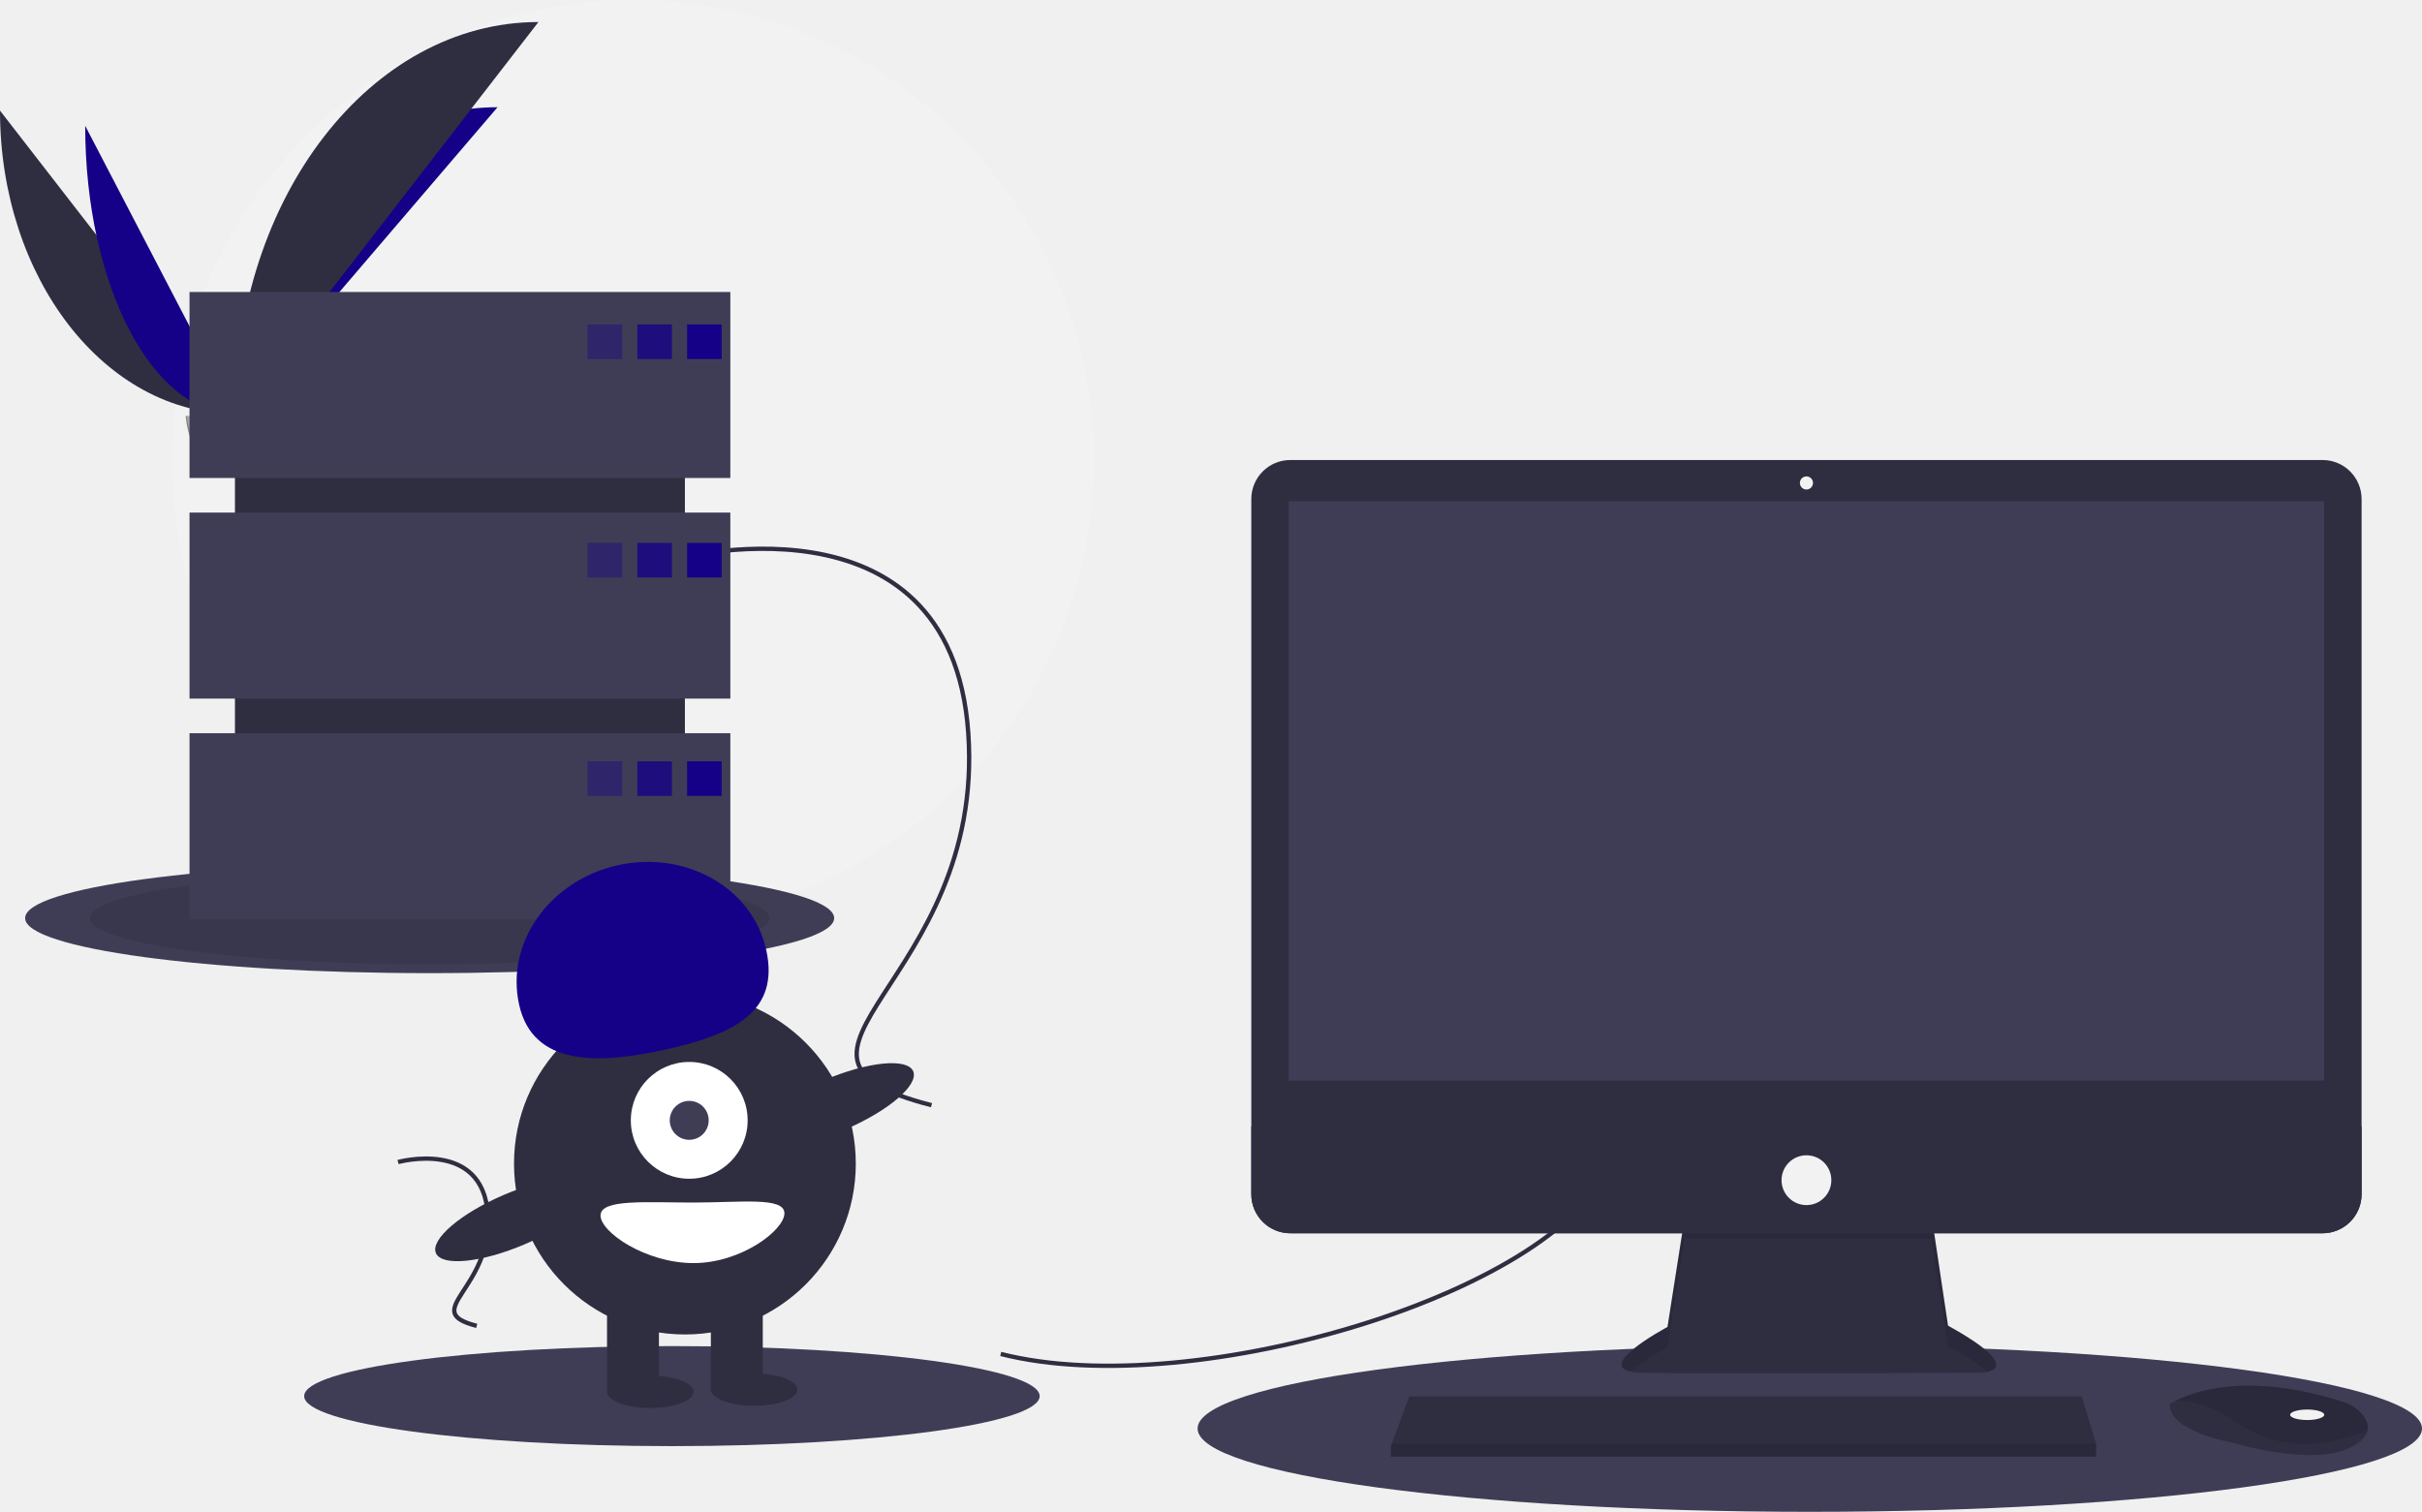
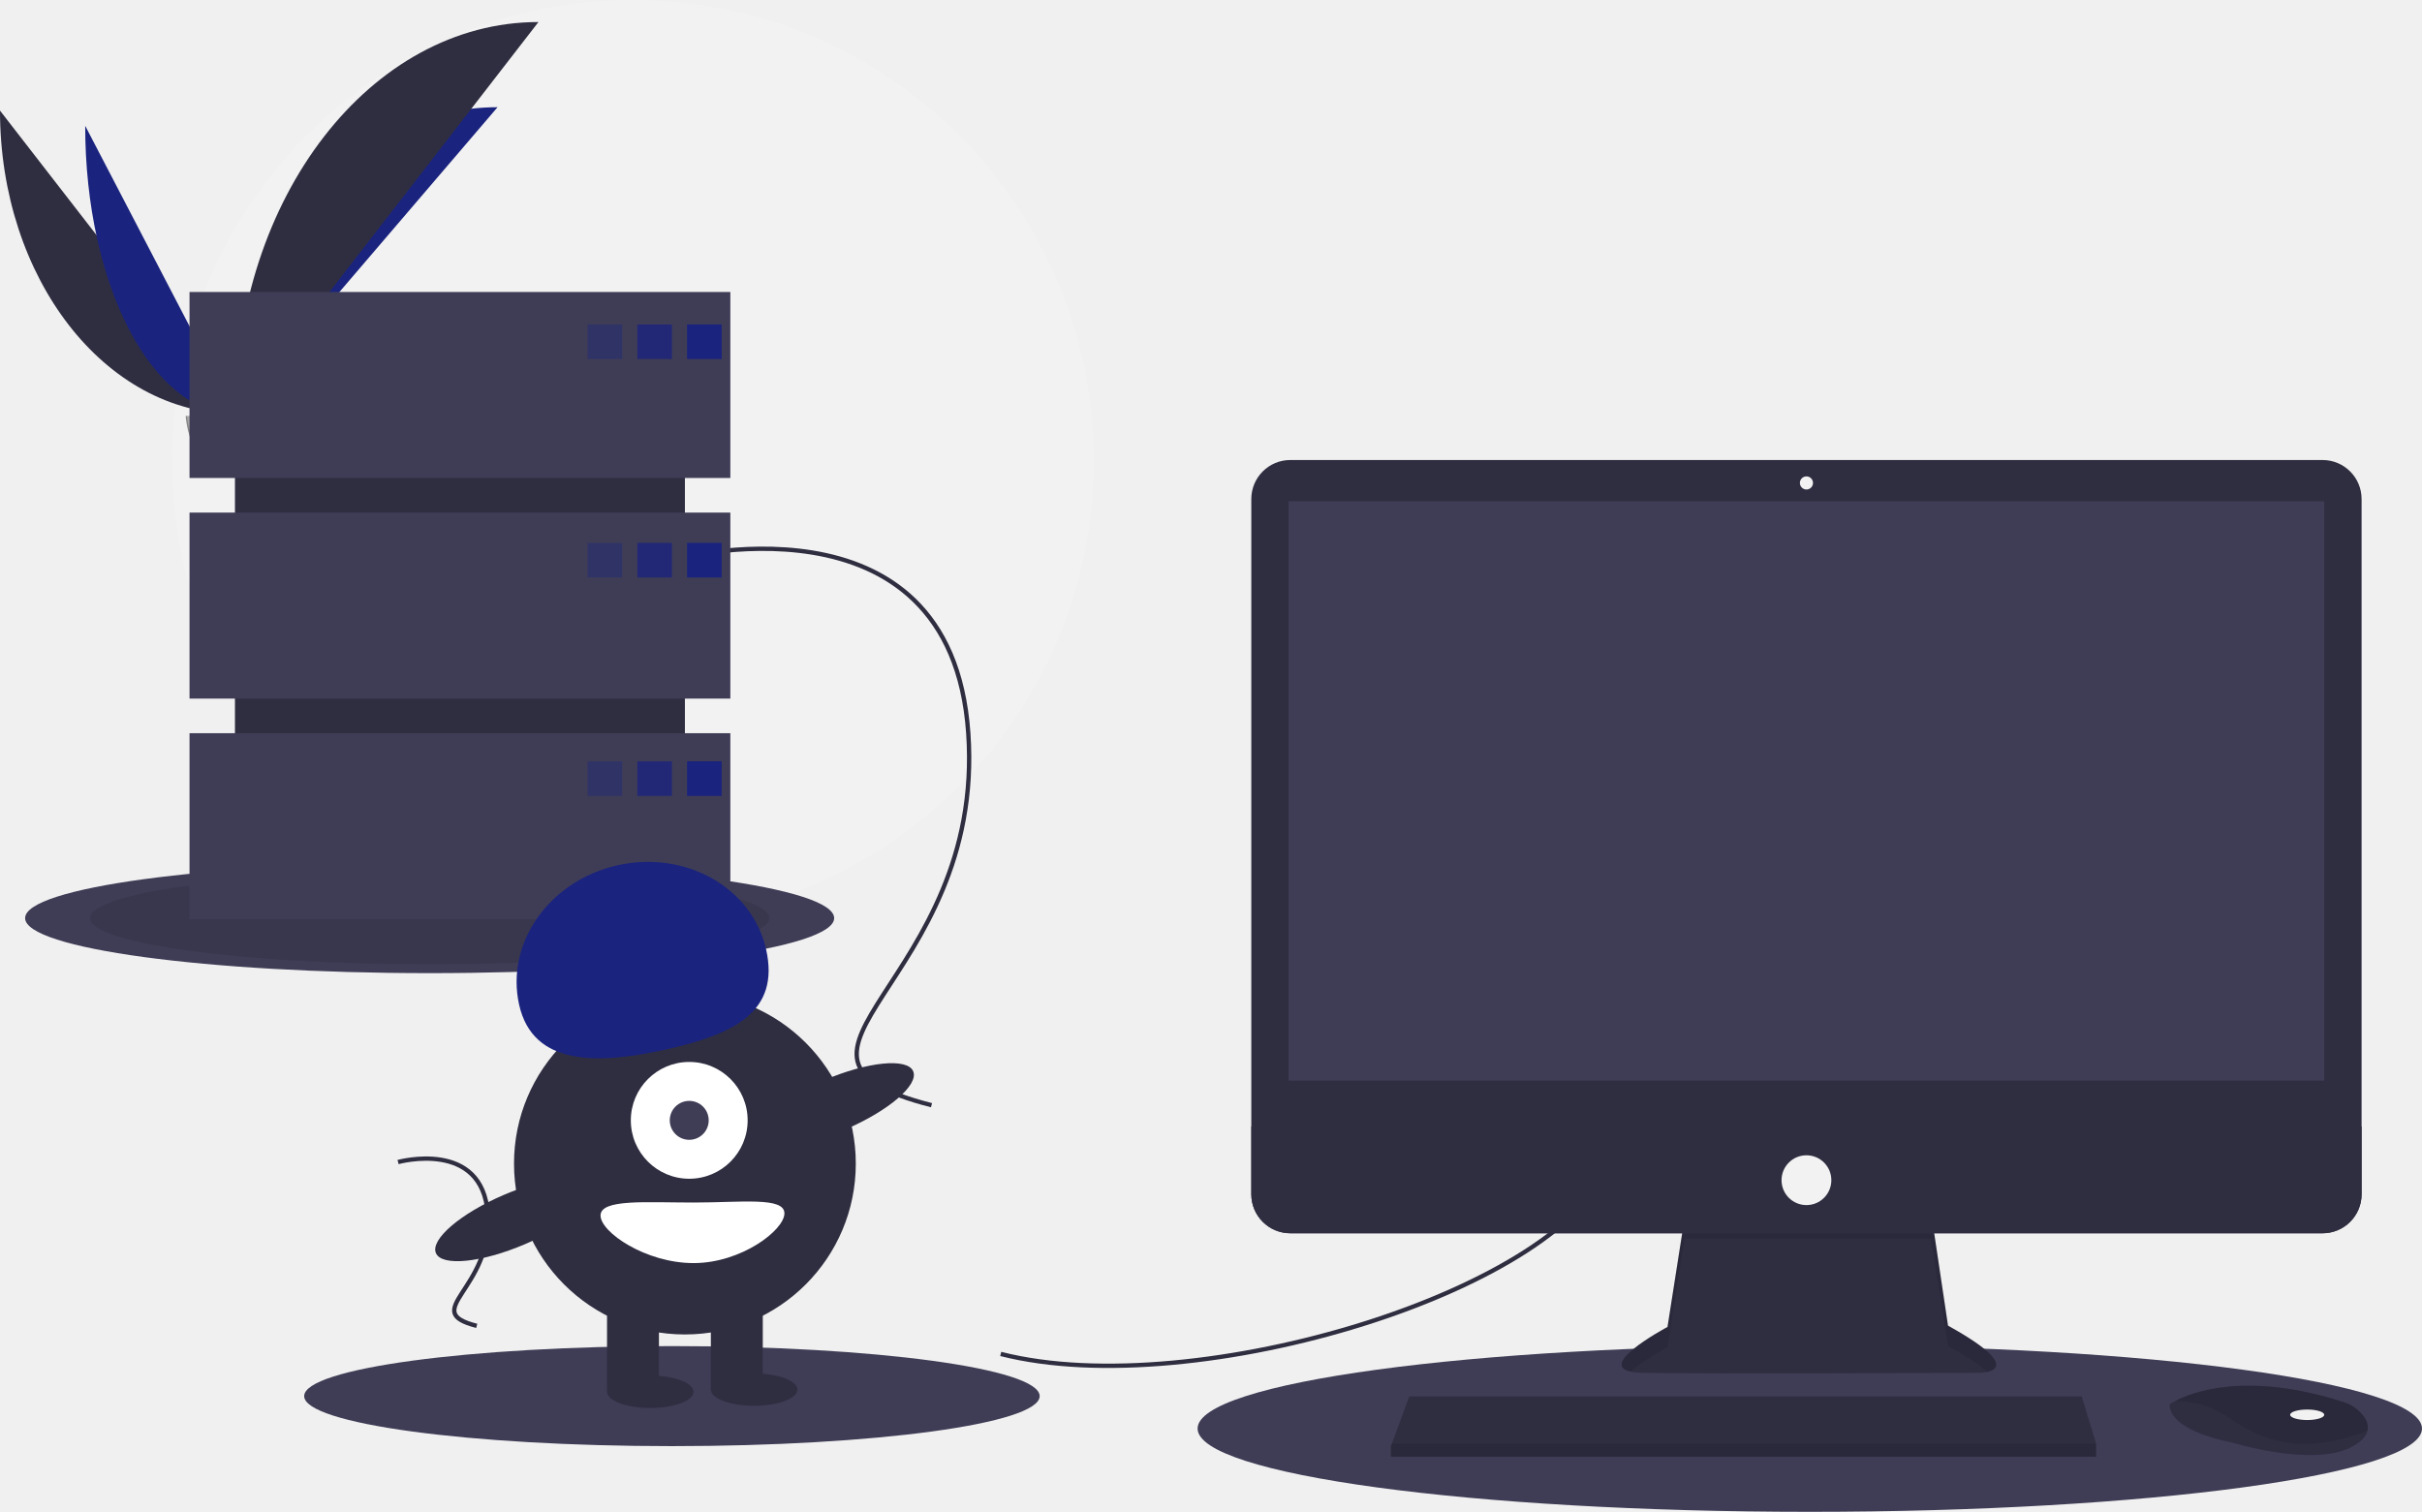
<svg xmlns="http://www.w3.org/2000/svg" data-name="Layer 1" width="1119.609" height="699" viewBox="0 0 1119.609 699">
  <circle cx="292.609" cy="213" r="213" fill="#f2f2f2" />
  <path d="M31.391,151.642c0,77.498,48.618,140.208,108.701,140.208" transform="translate(-31.39089 -100.5)" fill="#2f2e41" />
-   <path d="M140.092,291.851c0-78.369,54.255-141.784,121.304-141.784" transform="translate(-31.39089 -100.5)" fill="#150187" />
-   <path d="M70.775,158.668c0,73.615,31.003,133.183,69.316,133.183" transform="translate(-31.39089 -100.5)" fill="#150187" />
+   <path d="M140.092,291.851c0-78.369,54.255-141.784,121.304-141.784" transform="translate(-31.39089 -100.5)" fill="#1A237E" />
+   <path d="M70.775,158.668c0,73.615,31.003,133.183,69.316,133.183" transform="translate(-31.39089 -100.5)" fill="#1A237E" />
  <path d="M140.092,291.851c0-100.138,62.71-181.168,140.208-181.168" transform="translate(-31.39089 -100.5)" fill="#2f2e41" />
  <path d="M117.224,292.839s15.416-.475,20.061-3.783,23.713-7.258,24.866-1.953,23.167,26.388,5.763,26.529-40.439-2.711-45.076-5.535S117.224,292.839,117.224,292.839Z" transform="translate(-31.39089 -100.5)" fill="#a8a8a8" />
  <path d="M168.224,311.785c-17.404.14-40.439-2.711-45.076-5.535-3.531-2.151-4.938-9.869-5.409-13.43-.326.014-.515.02-.515.02s.976,12.433,5.613,15.257,27.672,5.676,45.076,5.535c5.024-.041,6.759-1.828,6.664-4.475C173.879,310.756,171.963,311.755,168.224,311.785Z" transform="translate(-31.39089 -100.5)" opacity="0.2" />
  <ellipse cx="198.609" cy="424.5" rx="187" ry="25.44" fill="#3f3d56" />
  <ellipse cx="198.609" cy="424.5" rx="157" ry="21.359" opacity="0.1" />
  <ellipse cx="836.609" cy="660.5" rx="283" ry="38.5" fill="#3f3d56" />
  <ellipse cx="310.609" cy="645.5" rx="170" ry="23.127" fill="#3f3d56" />
  <path d="M494,726.5c90,23,263-30,282-90" transform="translate(-31.39089 -100.5)" fill="none" stroke="#2f2e41" stroke-miterlimit="10" stroke-width="2" />
  <path d="M341,359.5s130-36,138,80-107,149-17,172" transform="translate(-31.39089 -100.5)" fill="none" stroke="#2f2e41" stroke-miterlimit="10" stroke-width="2" />
  <path d="M215.402,637.783s39.072-10.82,41.477,24.044-32.16,44.783-5.109,51.696" transform="translate(-31.39089 -100.5)" fill="none" stroke="#2f2e41" stroke-miterlimit="10" stroke-width="2" />
  <path d="M810.096,663.74,802.218,714.035s-38.782,20.603-11.513,21.209,155.733,0,155.733,0,24.845,0-14.543-21.815l-7.878-52.719Z" transform="translate(-31.39089 -100.5)" fill="#2f2e41" />
  <path d="M785.219,734.698c6.193-5.51,16.999-11.252,16.999-11.252l7.878-50.295,113.922.107,7.878,49.582c9.185,5.087,14.875,8.987,18.204,11.978,5.059-1.154,10.587-5.444-18.204-21.389l-7.878-52.719-113.922,3.03L802.218,714.035S769.63,731.35,785.219,734.698Z" transform="translate(-31.39089 -100.5)" opacity="0.1" />
  <rect x="578.433" y="212.689" width="513.253" height="357.52" rx="18.046" fill="#2f2e41" />
  <rect x="595.703" y="231.777" width="478.713" height="267.837" fill="#3f3d56" />
  <circle cx="835.059" cy="223.293" r="3.03" fill="#f2f2f2" />
  <path d="M1123.077,621.322V652.663a18.043,18.043,0,0,1-18.046,18.046H627.869A18.043,18.043,0,0,1,609.824,652.663V621.322Z" transform="translate(-31.39089 -100.5)" fill="#2f2e41" />
  <polygon points="968.978 667.466 968.978 673.526 642.968 673.526 642.968 668.678 643.417 667.466 651.452 645.651 962.312 645.651 968.978 667.466" fill="#2f2e41" />
  <path d="M1125.828,762.034c-.594,2.539-2.836,5.217-7.902,7.75-18.179,9.089-55.143-2.424-55.143-2.424s-28.48-4.848-28.48-17.573a22.725,22.725,0,0,1,2.497-1.485c7.643-4.044,32.984-14.021,77.918.422a18.739,18.739,0,0,1,8.541,5.597C1125.079,756.454,1126.507,759.157,1125.828,762.034Z" transform="translate(-31.39089 -100.5)" fill="#2f2e41" />
  <path d="M1125.828,762.034c-22.251,8.526-42.084,9.162-62.439-4.975-10.265-7.126-19.591-8.89-26.59-8.756,7.643-4.044,32.984-14.021,77.918.422a18.739,18.739,0,0,1,8.541,5.597C1125.079,756.454,1126.507,759.157,1125.828,762.034Z" transform="translate(-31.39089 -100.5)" opacity="0.1" />
  <ellipse cx="1066.538" cy="654.135" rx="7.878" ry="2.424" fill="#f2f2f2" />
  <circle cx="835.059" cy="545.667" r="11.513" fill="#f2f2f2" />
  <polygon points="968.978 667.466 968.978 673.526 642.968 673.526 642.968 668.678 643.417 667.466 968.978 667.466" opacity="0.1" />
  <rect x="108.609" y="159" width="208" height="242" fill="#2f2e41" />
  <rect x="87.609" y="135" width="250" height="86" fill="#3f3d56" />
  <rect x="87.609" y="237" width="250" height="86" fill="#3f3d56" />
  <rect x="87.609" y="339" width="250" height="86" fill="#3f3d56" />
-   <rect x="271.609" y="150" width="16" height="16" fill="#150187" opacity="0.4" />
-   <rect x="294.609" y="150" width="16" height="16" fill="#150187" opacity="0.8" />
-   <rect x="317.609" y="150" width="16" height="16" fill="#150187" />
-   <rect x="271.609" y="251" width="16" height="16" fill="#150187" opacity="0.4" />
-   <rect x="294.609" y="251" width="16" height="16" fill="#150187" opacity="0.8" />
-   <rect x="317.609" y="251" width="16" height="16" fill="#150187" />
-   <rect x="271.609" y="352" width="16" height="16" fill="#150187" opacity="0.4" />
-   <rect x="294.609" y="352" width="16" height="16" fill="#150187" opacity="0.8" />
-   <rect x="317.609" y="352" width="16" height="16" fill="#150187" />
+   <rect x="271.609" y="150" width="16" height="16" fill="#1A237E" opacity="0.4" />
+   <rect x="294.609" y="150" width="16" height="16" fill="#1A237E" opacity="0.8" />
+   <rect x="317.609" y="150" width="16" height="16" fill="#1A237E" />
+   <rect x="271.609" y="251" width="16" height="16" fill="#1A237E" opacity="0.4" />
+   <rect x="294.609" y="251" width="16" height="16" fill="#1A237E" opacity="0.8" />
+   <rect x="317.609" y="251" width="16" height="16" fill="#1A237E" />
+   <rect x="271.609" y="352" width="16" height="16" fill="#1A237E" opacity="0.4" />
+   <rect x="294.609" y="352" width="16" height="16" fill="#1A237E" opacity="0.8" />
+   <rect x="317.609" y="352" width="16" height="16" fill="#1A237E" />
  <circle cx="316.609" cy="538" r="79" fill="#2f2e41" />
  <rect x="280.609" y="600" width="24" height="43" fill="#2f2e41" />
  <rect x="328.609" y="600" width="24" height="43" fill="#2f2e41" />
  <ellipse cx="300.609" cy="643.5" rx="20" ry="7.5" fill="#2f2e41" />
  <ellipse cx="348.609" cy="642.5" rx="20" ry="7.5" fill="#2f2e41" />
  <circle cx="318.609" cy="518" r="27" fill="#fff" />
  <circle cx="318.609" cy="518" r="9" fill="#3f3d56" />
-   <path d="M271.367,565.032c-6.379-28.568,14.012-57.434,45.544-64.475s62.265,10.41,68.644,38.978-14.519,39.104-46.051,46.145S277.746,593.6,271.367,565.032Z" transform="translate(-31.39089 -100.5)" fill="#150187" />
+   <path d="M271.367,565.032c-6.379-28.568,14.012-57.434,45.544-64.475s62.265,10.41,68.644,38.978-14.519,39.104-46.051,46.145S277.746,593.6,271.367,565.032Z" transform="translate(-31.39089 -100.5)" fill="#1A237E" />
  <ellipse cx="417.215" cy="611.344" rx="39.5" ry="12.4" transform="translate(-238.2867 112.9804) rotate(-23.17116)" fill="#2f2e41" />
  <ellipse cx="269.215" cy="664.344" rx="39.5" ry="12.4" transform="translate(-271.0797 59.02084) rotate(-23.17116)" fill="#2f2e41" />
  <path d="M394,661.5c0,7.732-19.909,23-42,23s-43-14.268-43-22,20.909-6,43-6S394,653.768,394,661.5Z" transform="translate(-31.39089 -100.5)" fill="#fff" />
</svg>
